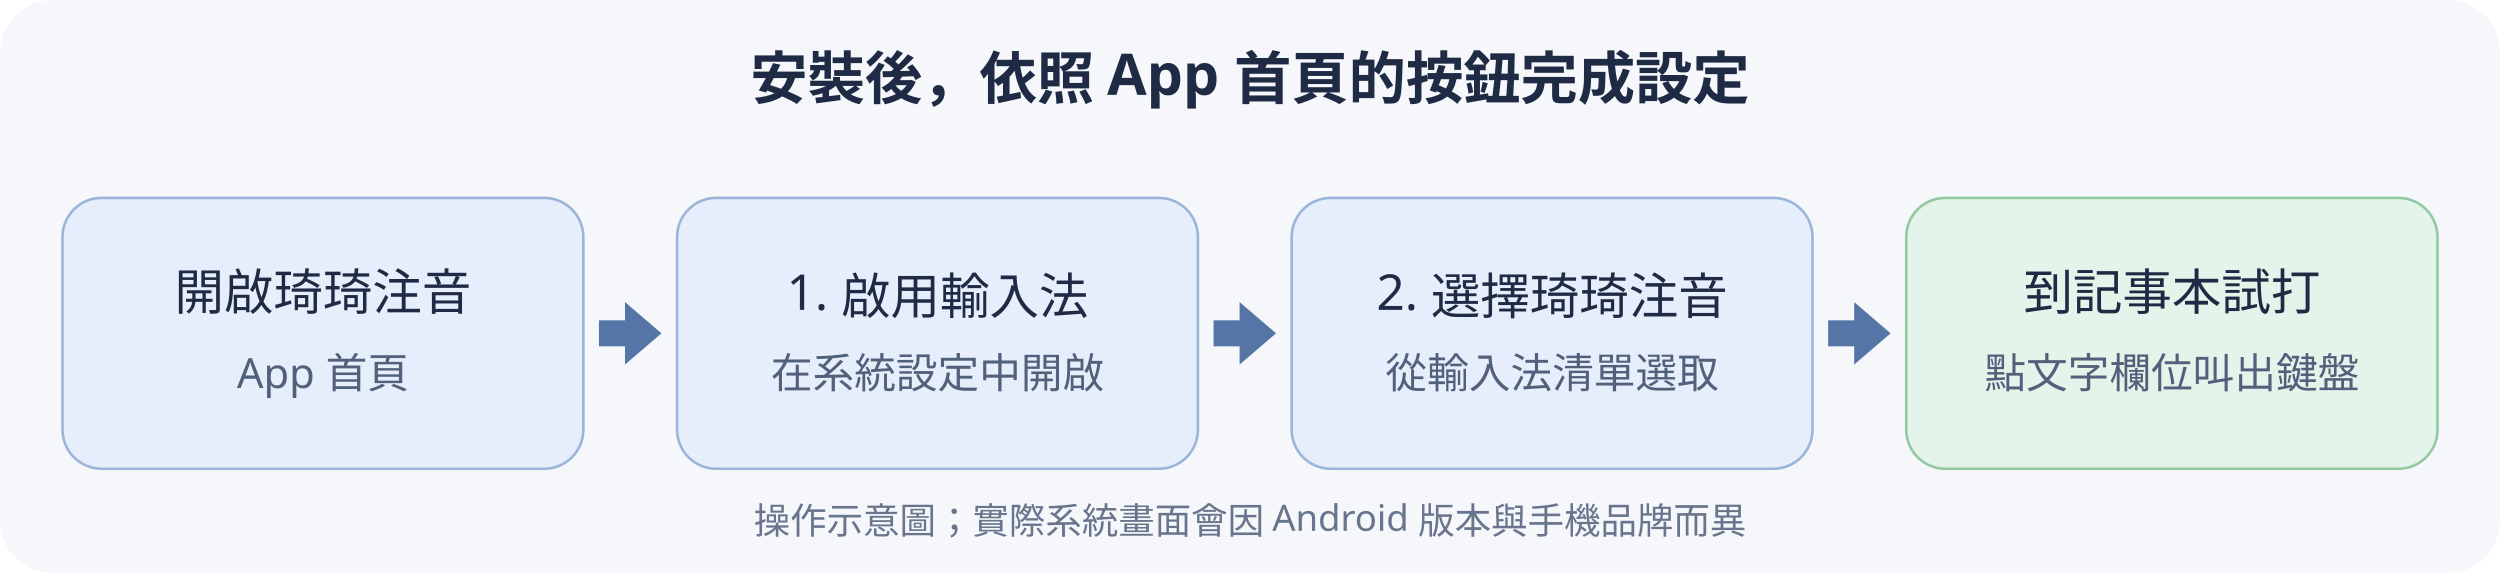
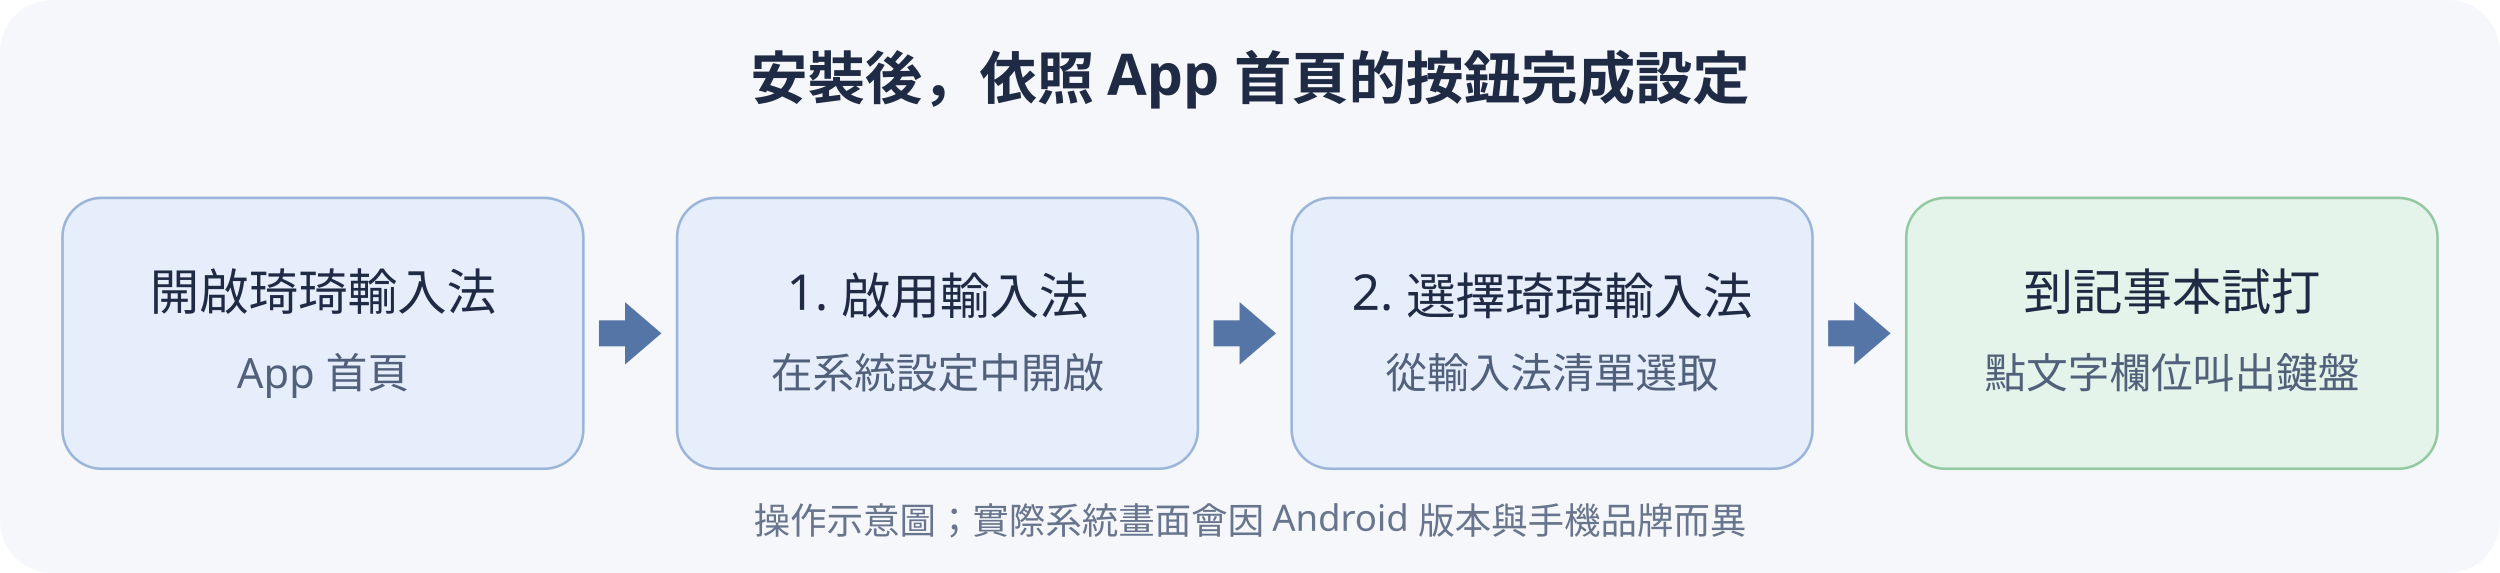
<svg xmlns="http://www.w3.org/2000/svg" viewBox="0 0 960 220" role="img" aria-labelledby="title desc">
  <rect width="960" height="220" rx="20" fill="#f5f7fb" />
  <text x="480" y="38" text-anchor="middle" font-family="sans-serif" font-size="22" font-weight="700" fill="#1f2a44">安裝後，依照 App 首頁的按鈕完成設定</text>
  <g font-family="sans-serif" font-size="19" text-anchor="middle">
    <rect x="24" y="76" width="200" height="104" rx="15" fill="#e7eefb" stroke="#9bb5d8" />
-     <text x="124" y="119" fill="#1f2a44">開啟琦琦注音</text>
+     <text x="124" y="119" fill="#1f2a44">開啟琦琦輸入法</text>
    <text x="124" y="149" fill="#52617b" font-size="16">App 首頁</text>
    <rect x="260" y="76" width="200" height="104" rx="15" fill="#e7eefb" stroke="#9bb5d8" />
    <text x="360" y="119" fill="#1f2a44">1. 啟用輸入法</text>
    <text x="360" y="149" fill="#52617b" font-size="16">在系統設定中開啟</text>
    <rect x="496" y="76" width="200" height="104" rx="15" fill="#e7eefb" stroke="#9bb5d8" />
-     <text x="596" y="119" fill="#1f2a44">2. 選擇琦琦注音</text>
+     <text x="596" y="119" fill="#1f2a44">2. 選擇琦琦輸入法</text>
    <text x="596" y="149" fill="#52617b" font-size="16">從輸入法清單選取</text>
    <rect x="732" y="76" width="204" height="104" rx="15" fill="#e5f4ea" stroke="#93c9a0" />
    <text x="834" y="119" fill="#1f2a44">到記事本試打</text>
    <text x="834" y="149" fill="#52617b" font-size="16">點文字欄位叫出鍵盤</text>
  </g>
  <g fill="#5575a6">
    <path d="M230 123h10v-7l14 12-14 12v-7h-10z" />
    <path d="M466 123h10v-7l14 12-14 12v-7h-10z" />
    <path d="M702 123h10v-7l14 12-14 12v-7h-10z" />
  </g>
  <text x="480" y="205" text-anchor="middle" font-family="sans-serif" font-size="14" fill="#68758d">操作示意圖；實際系統畫面會因 Android 版本與手機品牌而異</text>
</svg>
